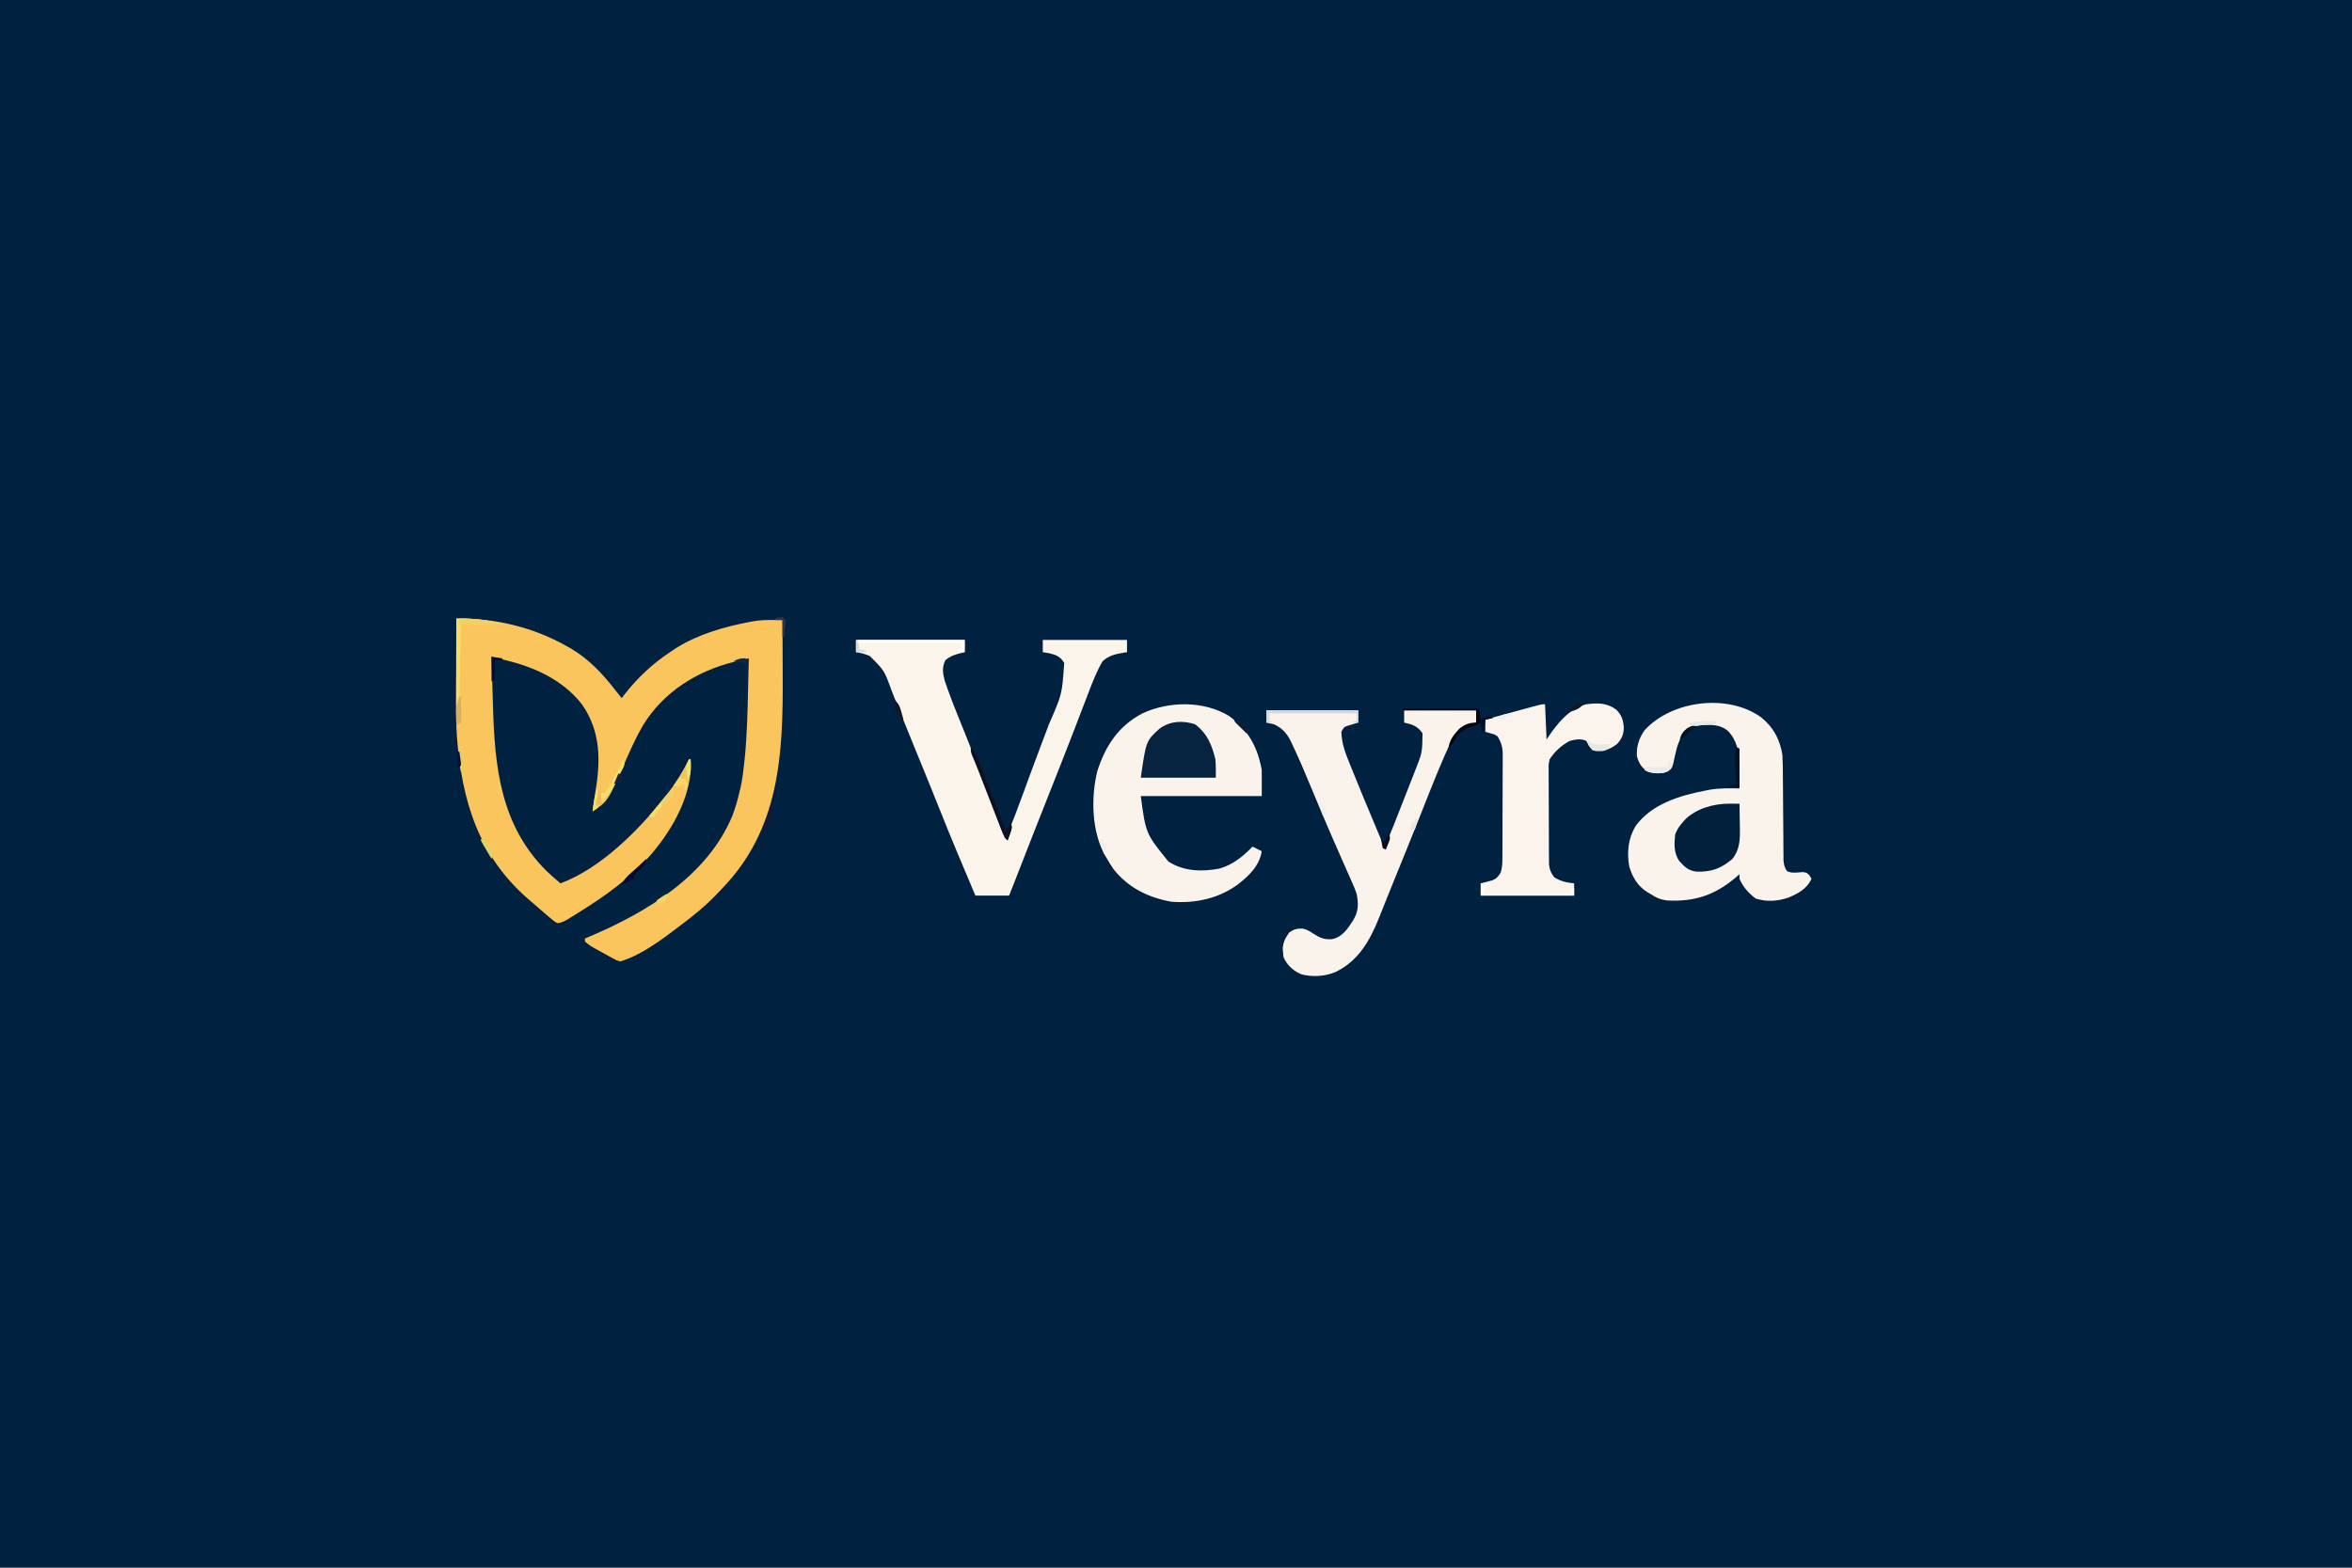
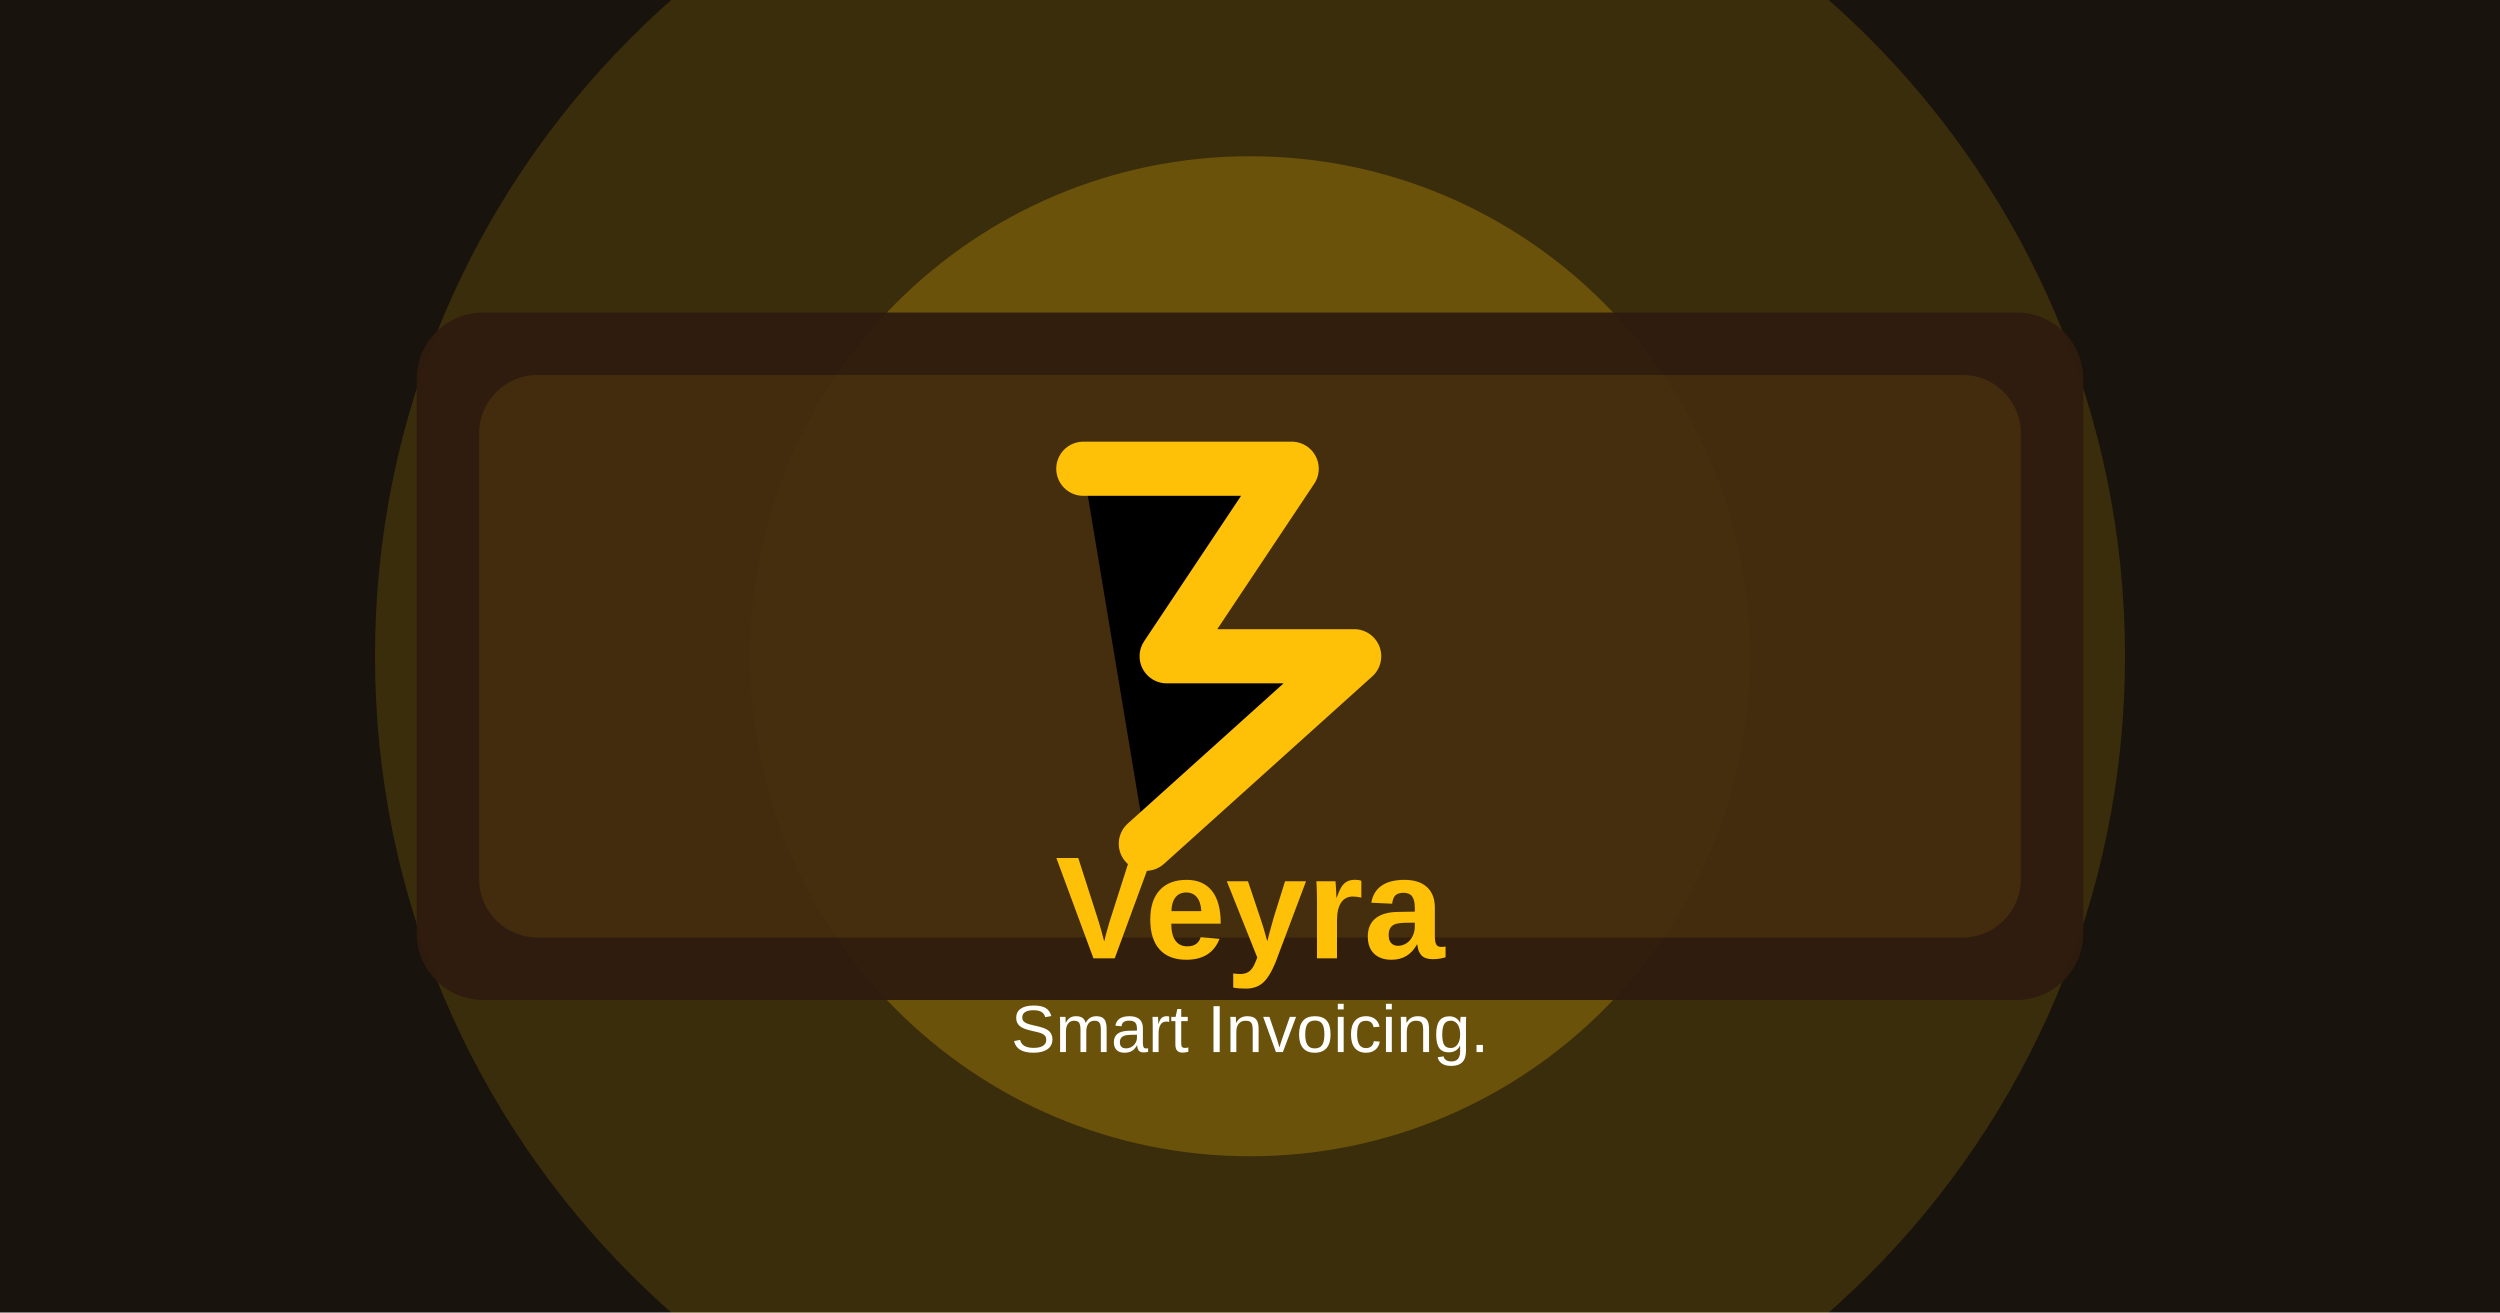
- <svg xmlns="http://www.w3.org/2000/svg" version="1.1" width="1536" height="1024">
-   <path d="M0 0 C506.88 0 1013.76 0 1536 0 C1536 337.92 1536 675.84 1536 1024 C1029.12 1024 522.24 1024 0 1024 C0 686.08 0 348.16 0 0 Z " fill="#002240" transform="translate(0,0)" />
-   <path d="M0 0 C25.127 -0.267 50.101 5.602 72 18 C72.994 18.554 73.988 19.109 75.012 19.68 C86.742 26.674 95.716 36.277 104 47 C105.331 48.668 106.664 50.336 108 52 C108.45 51.406 108.9 50.811 109.363 50.199 C118.525 38.394 128.568 29.138 141 21 C141.989 20.35 142.977 19.701 143.996 19.031 C158.301 10.18 175.142 5.348 191.562 2.25 C192.534 2.058 192.534 2.058 193.525 1.863 C197.969 1.083 202.269 0.944 206.781 0.968 C208.53 0.975 208.53 0.975 210.314 0.982 C211.201 0.988 212.087 0.994 213 1 C213.047 9.287 213.082 17.573 213.104 25.86 C213.114 29.711 213.128 33.562 213.151 37.413 C213.452 89.054 211.133 137.659 173.476 176.477 C172.067 177.93 170.676 179.4 169.285 180.871 C162.386 188.013 154.927 194.066 147 200 C146.455 200.416 145.911 200.832 145.35 201.261 C134.174 209.781 120.564 220.043 107 224 C104.752 223.357 104.752 223.357 102.496 222.113 C101.673 221.669 100.85 221.225 100.002 220.768 C99.156 220.287 98.309 219.807 97.438 219.312 C96.162 218.621 96.162 218.621 94.861 217.916 C87.2 213.716 87.2 213.716 84 211 C84 210.34 84 209.68 84 209 C84.935 208.611 85.869 208.221 86.832 207.82 C124.314 191.968 163.871 168.147 180.179 129.094 C182.235 123.849 183.705 118.481 185 113 C185.201 112.201 185.402 111.402 185.609 110.578 C186.853 105.113 187.453 99.564 188.062 94 C188.182 92.926 188.182 92.926 188.303 91.829 C189.899 76.233 190.213 60.537 190.562 44.875 C190.606 43.03 190.649 41.185 190.693 39.34 C190.799 34.893 190.9 30.447 191 26 C188.491 26.604 185.983 27.215 183.477 27.828 C182.777 27.996 182.078 28.164 181.358 28.336 C156.96 34.341 135.182 48.134 121.927 69.75 C117.289 77.675 113.604 86.028 109.929 94.43 C98.975 119.35 98.975 119.35 89 126 C89.489 121.83 90.03 117.691 90.754 113.555 C94.34 93.012 94.397 73.679 82 56 C69.678 40.318 51.533 31.904 32.535 27.324 C31.615 27.098 30.694 26.873 29.746 26.64 C27.498 26.089 25.25 25.543 23 25 C23.195 32.148 23.404 39.296 23.627 46.443 C23.73 49.765 23.829 53.087 23.919 56.409 C25.038 97.108 28.842 135.058 59 165 C61.937 167.746 64.921 170.415 68 173 C93.696 163.511 118.475 139.008 135 118 C135.846 116.957 136.692 115.914 137.539 114.871 C143.33 107.651 147.895 100.305 152 92 C152.33 92 152.66 92 153 92 C154.59 114.265 141.549 137.26 127.538 153.718 C113.721 169.583 97.457 181.099 79.688 192.188 C78.786 192.752 77.885 193.317 76.956 193.899 C76.108 194.421 75.26 194.943 74.387 195.48 C73.636 195.943 72.885 196.406 72.112 196.884 C69.979 198.011 68.406 198.777 66 199 C64.176 198.003 64.176 198.003 62.312 196.422 C61.62 195.844 60.927 195.265 60.213 194.67 C59.483 194.036 58.753 193.403 58 192.75 C56.864 191.785 56.864 191.785 55.705 190.801 C53.457 188.882 51.227 186.944 49 185 C48.41 184.493 47.82 183.985 47.212 183.462 C14.626 155.372 3.591 119.101 0.408 77.309 C-0.477 63.533 -0.216 49.7 -0.137 35.903 C-0.116 31.839 -0.108 27.775 -0.098 23.711 C-0.077 15.807 -0.043 7.904 0 0 Z " fill="#FBC55E" transform="translate(298,404)" />
-   <path d="M0 0 C7.855 6.411 12.083 14.305 13.691 24.316 C13.961 29.002 14.011 33.682 14.027 38.374 C14.035 40.745 14.056 43.116 14.079 45.487 C14.136 51.368 14.171 57.25 14.207 63.132 C14.238 68.118 14.278 73.105 14.327 78.091 C14.347 80.425 14.356 82.758 14.364 85.091 C14.377 86.521 14.39 87.95 14.404 89.38 C14.415 91.249 14.415 91.249 14.426 93.156 C14.678 96.153 15.016 97.851 16.691 100.316 C19.953 101.947 23.479 101.166 27.062 100.961 C29.691 101.316 29.691 101.316 31.539 103.328 C31.919 103.984 32.3 104.64 32.691 105.316 C29.859 111.855 23.833 115.083 17.441 117.691 C10.418 120.026 3.414 120.488 -3.684 118.254 C-8.296 114.85 -12.066 110.638 -14.309 105.316 C-14.309 104.326 -14.309 103.336 -14.309 102.316 C-14.963 102.896 -15.618 103.477 -16.293 104.074 C-30.014 115.818 -43.227 120.385 -61.166 119.512 C-65.512 119.116 -68.731 117.727 -72.309 115.316 C-73 114.927 -73.69 114.538 -74.402 114.137 C-80.79 110.109 -84.135 104.461 -86.309 97.316 C-87.915 87.941 -87.069 79.185 -82.188 70.895 C-71.492 56.219 -52.897 50.802 -35.809 47.566 C-35.157 47.438 -34.506 47.311 -33.835 47.179 C-27.348 46.051 -20.874 46.203 -14.309 46.316 C-14.332 42.19 -14.409 38.067 -14.496 33.941 C-14.502 32.785 -14.508 31.629 -14.514 30.438 C-14.725 22.129 -15.986 14.661 -22.065 8.551 C-27.041 4.526 -32.799 4.652 -38.957 4.902 C-43.327 5.442 -47.053 6.238 -50.309 9.316 C-53.602 14.278 -55.167 18.777 -56.371 24.566 C-58.165 33.153 -58.165 33.153 -61.309 35.316 C-65.968 36.87 -69.81 36.787 -74.496 35.316 C-78.327 32.592 -80.042 29.831 -81.309 25.316 C-81.751 19.12 -79.901 13.338 -76.309 8.316 C-58.447 -11.295 -21.685 -15.814 0 0 Z " fill="#FAF3EC" transform="translate(1150.309,468.6836)" />
-   <path d="M0 0 C23.43 0 46.86 0 71 0 C71 2.64 71 5.28 71 8 C70.325 8.159 69.649 8.317 68.953 8.48 C64.783 9.571 61.684 10.414 58.375 13.25 C56.131 17.737 56.668 21.722 57.909 26.499 C58.326 27.69 58.743 28.882 59.172 30.109 C59.398 30.76 59.624 31.411 59.857 32.082 C62.132 38.546 64.661 44.906 67.25 51.25 C68.303 53.853 69.353 56.458 70.402 59.062 C70.682 59.756 70.962 60.449 71.25 61.163 C74.775 69.903 78.237 78.668 81.699 87.432 C82.782 90.172 83.865 92.911 84.948 95.649 C89.337 106.751 93.686 117.869 98 129 C102.148 119.373 105.785 109.595 109.375 99.75 C110.607 96.381 111.842 93.012 113.078 89.645 C113.395 88.78 113.713 87.915 114.04 87.023 C116.366 80.695 118.728 74.382 121.109 68.074 C121.447 67.18 121.784 66.286 122.131 65.365 C123.447 61.878 124.763 58.391 126.087 54.907 C134.593 35.494 134.593 35.494 136 15 C133.367 10.838 130.813 9.767 126.188 8.688 C124.795 8.44 123.4 8.204 122 8 C122 5.36 122 2.72 122 0 C140.15 0 158.3 0 177 0 C177 2.64 177 5.28 177 8 C176.348 8.098 175.695 8.196 175.023 8.297 C169.519 9.239 165.201 10.092 161 14 C157.299 20.328 154.619 27.171 152.023 34.008 C151.661 34.95 151.298 35.893 150.924 36.864 C150.144 38.892 149.366 40.92 148.59 42.949 C146.489 48.442 144.371 53.928 142.254 59.414 C141.819 60.543 141.383 61.673 140.935 62.836 C136.464 74.419 131.896 85.962 127.312 97.5 C119.528 117.107 111.824 136.745 104.181 156.408 C102.805 159.946 101.41 163.475 100 167 C92.74 167 85.48 167 78 167 C70.085 148.338 62.193 129.675 54.719 110.831 C49.489 97.661 44.112 84.552 38.73 71.443 C35.175 62.783 31.635 54.118 28.168 45.422 C27.58 43.953 26.992 42.484 26.404 41.015 C25.338 38.354 24.283 35.688 23.235 33.02 C18.495 19.878 18.495 19.878 8.938 10.438 C6.02 9.245 3.139 8.392 0 8 C0 5.36 0 2.72 0 0 Z " fill="#FAF4EB" transform="translate(559,418)" />
-   <path d="M0 0 C12.405 9.018 18.565 20.186 21.25 35.25 C21.25 40.86 21.25 46.47 21.25 52.25 C-4.82 52.25 -30.89 52.25 -57.75 52.25 C-54.485 76.765 -54.485 76.765 -39.762 94.93 C-29.774 101.484 -17.749 101.784 -6.309 99.59 C2.612 96.958 8.831 91.783 15.25 85.25 C18.25 86.75 18.25 86.75 21.25 88.25 C19.767 97.875 12.691 104.537 5.25 110.25 C-7.316 119.319 -22.45 122.428 -37.75 121.25 C-52.882 118.52 -65.896 112.181 -75.566 99.953 C-77.07 97.767 -78.432 95.552 -79.75 93.25 C-80.116 92.662 -80.482 92.074 -80.859 91.469 C-89.9 75.613 -90.373 53.42 -86.188 36.062 C-80.832 19.472 -72.441 6.548 -56.75 -1.75 C-39.394 -9.848 -16.498 -10.131 0 0 Z " fill="#FAF3EB" transform="translate(802.75,467.75)" />
-   <path d="M0 0 C19.8 0 39.6 0 60 0 C60 2.64 60 5.28 60 8 C59.374 8.182 58.747 8.364 58.102 8.551 C57.284 8.802 56.467 9.054 55.625 9.312 C54.407 9.678 54.407 9.678 53.164 10.051 C50.668 10.914 50.668 10.914 49 14 C49.17 21.771 51.708 28.179 54.625 35.312 C55.099 36.496 55.573 37.68 56.062 38.9 C60.963 51.101 66.046 63.231 71.135 75.355 C71.609 76.484 71.609 76.484 72.092 77.636 C72.687 79.053 73.284 80.47 73.881 81.887 C75.009 84.573 76.078 87.235 77 90 C81.552 79.35 85.743 68.558 89.958 57.771 C91.193 54.611 92.431 51.452 93.67 48.293 C94.461 46.271 95.252 44.249 96.043 42.227 C96.411 41.289 96.778 40.351 97.157 39.385 C101.837 27.571 101.837 27.571 102 15 C98.798 10.246 95.358 9.156 90 8 C90 5.36 90 2.72 90 0 C105.51 0 121.02 0 137 0 C137 2.64 137 5.28 137 8 C136.348 8.196 135.695 8.392 135.023 8.594 C134.149 8.893 133.275 9.192 132.375 9.5 C131.516 9.778 130.658 10.057 129.773 10.344 C123.34 14.186 120.018 21.319 117.125 28 C116.76 28.827 116.394 29.654 116.018 30.506 C110.055 44.229 104.662 58.202 99.143 72.107 C94.03 84.973 88.807 97.795 83.589 110.618 C81.912 114.743 80.246 118.873 78.594 123.009 C77.845 124.885 77.092 126.759 76.339 128.634 C75.446 130.859 74.557 133.087 73.675 135.318 C67.572 150.465 60.248 163.671 45 171 C38.189 173.827 29.692 174.321 22.559 172.312 C17.393 169.96 13.42 166.387 11.188 161.062 C11.126 160.382 11.064 159.701 11 159 C10.897 157.907 10.794 156.814 10.688 155.688 C11.086 150.982 12.339 148.877 15 145 C18.12 142.92 19.982 142.477 23.695 142.531 C26.6 143.122 28.47 144.37 30.938 146 C35.094 148.694 38.01 149.856 42.977 149.438 C49.682 147.988 52.948 142.856 56.516 137.449 C60.215 131.345 60.281 126.829 59 120 C58.02 116.923 56.745 114.018 55.414 111.078 C55.045 110.236 54.676 109.394 54.296 108.526 C53.083 105.763 51.854 103.006 50.625 100.25 C48.887 96.304 47.157 92.355 45.426 88.406 C44.98 87.392 44.534 86.378 44.074 85.334 C40.914 78.135 37.83 70.908 34.793 63.656 C34.162 62.152 34.162 62.152 33.519 60.617 C31.889 56.723 30.26 52.828 28.641 48.929 C24.879 39.878 21.074 30.851 16.824 22.016 C16.527 21.374 16.229 20.732 15.923 20.071 C13.419 15.011 10.125 11.366 4.883 9.074 C4.303 8.947 3.723 8.819 3.125 8.688 C2.094 8.461 1.062 8.234 0 8 C0 5.36 0 2.72 0 0 Z " fill="#F9F3EB" transform="translate(827,464)" />
-   <path d="M0 0 C0.495 11.385 0.495 11.385 1 23 C2.702 20.525 2.702 20.525 4.438 18 C10.252 10.045 17.112 2.468 27 0 C34.194 -0.929 40.518 -0.977 46.477 3.523 C50.127 7.062 51.164 10.558 51.438 15.5 C51.255 20.018 50.089 22.594 47 26 C42.417 29.415 38.765 30.76 33.016 30.535 C31 30 31 30 28.562 27.062 C27.789 25.547 27.789 25.547 27 24 C23.439 22.219 19.759 23.027 16 24 C10.803 26.83 6.178 30.987 3 36 C2.265 39.463 2.265 39.463 2.385 43.211 C2.379 43.906 2.374 44.601 2.368 45.318 C2.356 47.599 2.38 49.879 2.406 52.16 C2.408 53.754 2.408 55.348 2.406 56.941 C2.408 60.274 2.426 63.607 2.458 66.94 C2.498 71.206 2.502 75.471 2.495 79.737 C2.491 83.026 2.504 86.314 2.521 89.602 C2.528 91.175 2.531 92.748 2.53 94.321 C2.532 96.52 2.553 98.719 2.58 100.918 C2.588 102.168 2.597 103.418 2.606 104.706 C3.033 108.279 3.837 110.152 6 113 C10.227 115.69 14.047 116.505 19 117 C19 119.64 19 122.28 19 125 C-1.13 125 -21.26 125 -42 125 C-42 122.36 -42 119.72 -42 117 C-41.313 116.83 -40.626 116.66 -39.918 116.484 C-39.017 116.242 -38.116 116 -37.188 115.75 C-36.294 115.518 -35.401 115.286 -34.48 115.047 C-31.571 113.819 -30.6 112.685 -29 110 C-27.805 106.415 -27.845 103.143 -27.839 99.411 C-27.834 98.64 -27.829 97.869 -27.824 97.074 C-27.809 94.522 -27.802 91.97 -27.797 89.418 C-27.791 87.643 -27.785 85.868 -27.78 84.093 C-27.769 80.37 -27.763 76.647 -27.76 72.924 C-27.754 68.159 -27.73 63.394 -27.702 58.629 C-27.683 54.962 -27.678 51.295 -27.676 47.627 C-27.673 45.871 -27.665 44.115 -27.652 42.358 C-27.635 39.898 -27.637 37.438 -27.644 34.977 C-27.634 34.256 -27.625 33.534 -27.616 32.79 C-27.654 28.136 -28.541 24.951 -31 21 C-32.979 19.677 -32.979 19.677 -35.188 19.125 C-36.446 18.754 -37.704 18.383 -39 18 C-39 15.36 -39 12.72 -39 10 C-33.768 8.573 -28.535 7.149 -23.302 5.728 C-21.521 5.243 -19.74 4.758 -17.959 4.272 C-15.403 3.575 -12.846 2.881 -10.289 2.188 C-9.49 1.969 -8.691 1.75 -7.868 1.525 C-2.228 0 -2.228 0 0 0 Z " fill="#FBF4EC" transform="translate(1009,460)" />
-   <path d="M0 0 C1.756 0.014 1.756 0.014 3.547 0.027 C4.439 0.039 5.331 0.051 6.25 0.062 C6.338 4.229 6.391 8.395 6.438 12.562 C6.463 13.736 6.488 14.909 6.514 16.117 C6.578 23.756 6.471 30.106 1.453 36.27 C-6.032 42.423 -11.934 44.661 -21.719 44.414 C-27.071 43.793 -29.577 41.362 -33.062 37.5 C-36.719 32.219 -36.435 26.256 -35.75 20.062 C-34.58 16.899 -32.968 14.587 -30.75 12.062 C-30.04 11.248 -30.04 11.248 -29.316 10.418 C-21.844 3.058 -10.235 -0.102 0 0 Z " fill="#01203C" transform="translate(1129.75,524.9375)" />
-   <path d="M0 0 C7.994 6.044 11.009 13.466 13.312 23.062 C13.655 27.007 13.562 30.978 13.562 34.938 C-2.607 34.938 -18.777 34.938 -35.438 34.938 C-31.995 10.839 -31.995 10.839 -22.938 2.688 C-15.975 -2.186 -8.124 -2.511 0 0 Z " fill="#06243F" transform="translate(780.4375,473.0625)" />
-   <path d="M0 0 C7.349 0 13.617 0.18 20.688 1.5 C21.901 1.715 21.901 1.715 23.139 1.934 C25.094 2.281 27.047 2.639 29 3 C29 3.33 29 3.66 29 4 C20.42 4 11.84 4 3 4 C2.67 21.16 2.34 38.32 2 56 C1.01 56.495 1.01 56.495 0 57 C0 38.19 0 19.38 0 0 Z " fill="#FADB64" transform="translate(298,404)" />
-   <path d="M0 0 C19.8 0 39.6 0 60 0 C60 2.64 60 5.28 60 8 C58.35 8 56.7 8 55 8 C56.32 7.67 57.64 7.34 59 7 C59 5.35 59 3.7 59 2 C40.19 2 21.38 2 2 2 C2 3.65 2 5.3 2 7 C2.99 7.33 3.98 7.66 5 8 C3.35 8 1.7 8 0 8 C0 5.36 0 2.72 0 0 Z " fill="#D6D9DD" transform="translate(827,464)" />
-   <path d="M0 0 C6.96 -0.025 13.92 -0.043 20.88 -0.055 C23.25 -0.06 25.62 -0.067 27.99 -0.075 C31.388 -0.088 34.786 -0.093 38.184 -0.098 C39.25 -0.103 40.317 -0.108 41.416 -0.113 C42.887 -0.113 42.887 -0.113 44.388 -0.114 C45.257 -0.116 46.125 -0.118 47.02 -0.12 C49 0 49 0 50 1 C50.455 3.655 50.702 6.322 51 9 C48.242 10.839 46.787 11.365 43.688 12.125 C38.157 13.879 36.001 17.262 33 22 C32.01 23.341 31.013 24.676 30 26 C30.337 20.603 33.428 16.819 37 13 C40.606 10.21 43.337 9 48 9 C48 6.36 48 3.72 48 1 C32.16 1 16.32 1 0 1 C0 0.67 0 0.34 0 0 Z M59 6 C57.35 6.33 55.7 6.66 54 7 C53.67 9.64 53.34 12.28 53 15 C52.67 15 52.34 15 52 15 C51.67 12.36 51.34 9.72 51 7 C55.625 4.875 55.625 4.875 59 6 Z " fill="#030712" transform="translate(916,463)" />
-   <path d="M0 0 C2.361 2.906 3.822 5.651 5.177 9.136 C5.577 10.156 5.977 11.177 6.389 12.229 C6.811 13.324 7.233 14.419 7.668 15.547 C8.108 16.673 8.547 17.8 9 18.96 C10.402 22.554 11.795 26.152 13.188 29.75 C14.137 32.189 15.087 34.628 16.037 37.066 C18.365 43.042 20.685 49.02 23 55 C23.99 53.02 24.98 51.04 26 49 C27.16 52.479 26.775 53.342 25.562 56.688 C25.131 57.9 25.131 57.9 24.691 59.137 C24.463 59.752 24.235 60.366 24 61 C21.869 58.869 21.26 57.486 20.184 54.709 C19.837 53.82 19.489 52.932 19.132 52.016 C18.761 51.052 18.39 50.087 18.008 49.094 C17.621 48.099 17.233 47.105 16.834 46.08 C15.593 42.889 14.359 39.694 13.125 36.5 C11.897 33.335 10.667 30.17 9.437 27.005 C8.672 25.036 7.909 23.066 7.146 21.095 C6.616 19.724 6.616 19.724 6.075 18.326 C5.564 17.003 5.564 17.003 5.043 15.654 C4.326 13.83 3.593 12.012 2.846 10.199 C2.295 8.864 2.295 8.864 1.734 7.502 C1.401 6.708 1.068 5.913 0.725 5.095 C0 3 0 3 0 0 Z " fill="#0C1120" transform="translate(634,488)" />
-   <path d="M0 0 C23.1 0 46.2 0 70 0 C70 2.64 70 5.28 70 8 C68.35 8 66.7 8 65 8 C65.33 7.34 65.66 6.68 66 6 C66.66 6 67.32 6 68 6 C67.505 4.02 67.505 4.02 67 2 C44.89 2 22.78 2 0 2 C0 1.34 0 0.68 0 0 Z " fill="#FDFDFC" transform="translate(560,418)" />
-   <path d="M0 0 C2.31 0 4.62 0 7 0 C6.361 0.227 5.721 0.454 5.062 0.688 C4.382 1.121 3.701 1.554 3 2 C2.67 3.65 2.34 5.3 2 7 C20.81 7 39.62 7 59 7 C59 5.68 59 4.36 59 3 C59.66 3 60.32 3 61 3 C61 4.65 61 6.3 61 8 C40.87 8 20.74 8 0 8 C0 5.36 0 2.72 0 0 Z " fill="#FDFDFC" transform="translate(967,577)" />
-   <path d="M0 0 C0.33 0 0.66 0 1 0 C1.374 7.474 0.041 13.821 -2 21 C-2.33 21 -2.66 21 -3 21 C-3 19.35 -3 17.7 -3 16 C-4.176 16.526 -4.176 16.526 -5.375 17.062 C-6.674 17.527 -6.674 17.527 -8 18 C-8.66 17.67 -9.32 17.34 -10 17 C-9.529 16.276 -9.059 15.551 -8.574 14.805 C-3.932 7.6 -3.932 7.6 0 0 Z " fill="#EBC562" transform="translate(450,496)" />
-   <path d="M0 0 C6.397 -0.154 12.277 0.352 18.562 1.5 C19.38 1.643 20.198 1.786 21.041 1.934 C23.029 2.282 25.014 2.64 27 3 C27 3.33 27 3.66 27 4 C18.09 4 9.18 4 0 4 C0 2.68 0 1.36 0 0 Z " fill="#F1D064" transform="translate(300,404)" />
-   <path d="M0 0 C0.66 0.33 1.32 0.66 2 1 C2 9.25 2 17.5 2 26 C-0.31 26 -2.62 26 -5 26 C-5 25.67 -5 25.34 -5 25 C-3.35 24.67 -1.7 24.34 0 24 C-0.084 22.686 -0.168 21.373 -0.254 20.02 C-0.357 18.284 -0.46 16.548 -0.562 14.812 C-0.619 13.948 -0.675 13.084 -0.732 12.193 C-0.976 7.953 -1.158 4.142 0 0 Z " fill="#031122" transform="translate(1134,488)" />
-   <path d="M0 0 C0.33 0 0.66 0 1 0 C1.312 2.25 1.312 2.25 1 5 C-1.188 7 -1.188 7 -4 9 C-7.334 12.096 -9.827 14.997 -12 19 C-12.99 18.67 -13.98 18.34 -15 18 C-4.171 4.693 -4.171 4.693 0 0 Z " fill="#F2CE64" transform="translate(439,515)" />
-   <path d="M0 0 C1 3 1 3 0.275 4.99 C-0.117 5.732 -0.51 6.474 -0.914 7.238 C-1.346 8.059 -1.778 8.879 -2.223 9.725 C-2.685 10.579 -3.148 11.433 -3.625 12.312 C-4.065 13.155 -4.504 13.997 -4.957 14.865 C-7.55 19.729 -10.241 23.958 -14 28 C-14.33 28 -14.66 28 -15 28 C-15 26.02 -15 24.04 -15 22 C-14.01 22 -13.02 22 -12 22 C-10.496 20.186 -10.496 20.186 -9.188 17.75 C-8.673 16.85 -8.159 15.95 -7.629 15.023 C-4.963 10.076 -2.451 5.058 0 0 Z " fill="#F4DF68" transform="translate(407,496)" />
-   <path d="M0 0 C0.66 1.32 1.32 2.64 2 4 C-0.625 7.875 -0.625 7.875 -4 9 C-8.562 9.253 -11.872 9.002 -16 7 C-16 6.34 -16 5.68 -16 5 C-11.05 5 -6.1 5 -1 5 C-0.67 3.35 -0.34 1.7 0 0 Z " fill="#EBEBEA" transform="translate(1090,496)" />
-   <path d="M0 0 C3.172 3.435 3.458 6.153 3.688 10.75 C3.753 11.92 3.819 13.091 3.887 14.297 C3.924 15.189 3.961 16.081 4 17 C3.01 16.67 2.02 16.34 1 16 C-0.129 10.639 -0.097 5.447 0 0 Z " fill="#EECB62" transform="translate(300,488)" />
-   <path d="M0 0 C1.328 3.699 0.667 6.316 -0.312 10.062 C-0.709 11.627 -0.709 11.627 -1.113 13.223 C-2 16 -2 16 -4 19 C-4.66 18.67 -5.32 18.34 -6 18 C-4.235 11.893 -2.304 5.926 0 0 Z " fill="#111A3A" transform="translate(504,525)" />
-   <path d="M0 0 C2.31 0.33 4.62 0.66 7 1 C7 1.33 7 1.66 7 2 C5.35 2 3.7 2 2 2 C2 6.29 2 10.58 2 15 C1.01 15.495 1.01 15.495 0 16 C0 10.72 0 5.44 0 0 Z " fill="#030936" transform="translate(321,429)" />
-   <path d="M0 0 C0 3 0 3 -1.75 4.973 C-2.493 5.662 -3.235 6.352 -4 7.062 C-5.368 8.338 -6.711 9.644 -8 11 C-8 11.66 -8 12.32 -8 13 C-10.667 14.333 -13.333 15.667 -16 17 C-14.47 13.219 -12.181 11.148 -9.125 8.5 C-5.976 5.755 -2.921 2.989 0 0 Z " fill="#020A34" transform="translate(422,561)" />
-   <path d="M0 0 C0.33 0.66 0.66 1.32 1 2 C0.108 2.061 -0.784 2.121 -1.703 2.184 C-3.459 2.309 -3.459 2.309 -5.25 2.438 C-6.99 2.559 -6.99 2.559 -8.766 2.684 C-11.31 2.932 -13.56 3.281 -16 4 C-16.33 3.01 -16.66 2.02 -17 1 C-11.334 -0.225 -5.763 -0.092 0 0 Z " fill="#E6E9EA" transform="translate(1120,471)" />
-   <path d="M0 0 C0.367 0.491 0.735 0.982 1.113 1.488 C3.808 3.648 5.787 3.297 9.188 3.188 C10.818 3.147 10.818 3.147 12.48 3.105 C13.312 3.071 14.143 3.036 15 3 C12.62 6.837 12.62 6.837 9.844 7.566 C7.462 7.562 5.329 7.516 3 7 C0.896 4.578 0 3.218 0 0 Z " fill="#E8E8E5" transform="translate(1037,483)" />
-   <path d="M0 0 C0.33 0 0.66 0 1 0 C1.081 2.792 1.14 5.582 1.188 8.375 C1.213 9.169 1.238 9.963 1.264 10.781 C1.29 12.856 1.155 14.931 1 17 C0.01 17.66 -0.98 18.32 -2 19 C-2.055 16.959 -2.093 14.917 -2.125 12.875 C-2.148 11.738 -2.171 10.601 -2.195 9.43 C-1.997 5.942 -1.252 3.245 0 0 Z " fill="#DAAF5B" transform="translate(300,455)" />
-   <path d="M0 0 C1.32 0.33 2.64 0.66 4 1 C4.625 3.312 4.625 3.312 5 6 C4.01 7.485 4.01 7.485 3 9 C3 7.35 3 5.7 3 4 C1.824 4.526 1.824 4.526 0.625 5.062 C-0.674 5.527 -0.674 5.527 -2 6 C-2.66 5.67 -3.32 5.34 -4 5 C-2.68 3.35 -1.36 1.7 0 0 Z " fill="#F9D764" transform="translate(444,508)" />
-   <path d="M0 0 C0.536 0.247 1.073 0.495 1.625 0.75 C0.903 0.977 0.181 1.204 -0.562 1.438 C-3.912 3 -5.847 5.086 -8.375 7.75 C-9.365 8.245 -9.365 8.245 -10.375 8.75 C-9.377 5.157 -8.427 3.793 -5.5 1.375 C-2.375 -0.25 -2.375 -0.25 0 0 Z " fill="#061122" transform="translate(1107.375,474.25)" />
-   <path d="M0 0 C1.245 3.595 0.706 6.313 0 10 C0 10.99 0 11.98 0 13 C-0.99 13.66 -1.98 14.32 -3 15 C-2.449 9.761 -1.571 5.026 0 0 Z " fill="#F1E26C" transform="translate(390,515)" />
-   <path d="M0 0 C3.488 1.163 4.066 1.973 6 5 C8.178 9.465 8.178 9.465 7 13 C5.831 11.022 4.665 9.043 3.5 7.062 C2.85 5.96 2.201 4.858 1.531 3.723 C0 1 0 1 0 0 Z " fill="#E3D166" transform="translate(314,548)" />
-   <path d="M0 0 C0.33 0 0.66 0 1 0 C1.054 1.416 1.093 2.833 1.125 4.25 C1.148 5.039 1.171 5.828 1.195 6.641 C0.983 9.207 0.287 10.792 -1 13 C-1.224 11.586 -1.428 10.168 -1.625 8.75 C-1.741 7.961 -1.857 7.172 -1.977 6.359 C-2.003 3.678 -1.366 2.273 0 0 Z " fill="#F3E06A" transform="translate(450,496)" />
-   <path d="M0 0 C2.873 2.422 3.708 4.597 4.688 8.188 C4.939 9.089 5.19 9.99 5.449 10.918 C5.631 11.605 5.813 12.292 6 13 C5.34 13 4.68 13 4 13 C3.324 11.588 2.66 10.17 2 8.75 C1.629 7.961 1.258 7.172 0.875 6.359 C0 4 0 4 0 0 Z " fill="#0F1929" transform="translate(584,457)" />
-   <path d="M0 0 C1.136 3.409 0.867 4.003 -0.438 7.188 C-0.725 7.903 -1.012 8.618 -1.309 9.355 C-1.537 9.898 -1.765 10.441 -2 11 C-2.66 10.67 -3.32 10.34 -4 10 C-4.625 6.938 -4.625 6.938 -5 4 C-4.34 4.66 -3.68 5.32 -3 6 C-2.01 4.02 -1.02 2.04 0 0 Z " fill="#0A0F1C" transform="translate(907,544)" />
-   <path d="M0 0 C0 3 0 3 -1.375 4.438 C-1.911 4.953 -2.447 5.469 -3 6 C-4.176 8.1 -4.176 8.1 -5 10 C-5.99 9.67 -6.98 9.34 -8 9 C-6.855 7.687 -5.709 6.375 -4.562 5.062 C-3.924 4.332 -3.286 3.601 -2.629 2.848 C-1.775 1.879 -0.913 0.913 0 0 Z " fill="#F6DF67" transform="translate(432,524)" />
-   <path d="M0 0 C2 2 2 2 2 6 C3.65 6.33 5.3 6.66 7 7 C7 7.33 7 7.66 7 8 C4.69 8 2.38 8 0 8 C0 5.36 0 2.72 0 0 Z " fill="#D8DEE0" transform="translate(559,418)" />
-   <path d="M0 0 C0.66 0.33 1.32 0.66 2 1 C0.25 3.5 0.25 3.5 -2 6 C-3.32 6 -4.64 6 -6 6 C-6 5.34 -6 4.68 -6 4 C-4.039 2.611 -2.038 1.274 0 0 Z " fill="#F1D464" transform="translate(435,584)" />
-   <path d="M0 0 C0.66 0 1.32 0 2 0 C2 0.99 2 1.98 2 3 C2.66 3 3.32 3 4 3 C4.625 4.812 4.625 4.812 5 7 C4.01 8.485 4.01 8.485 3 10 C2.01 6.7 1.02 3.4 0 0 Z " fill="#EDEFED" transform="translate(718,548)" />
-   <path d="M0 0 C0.66 0 1.32 0 2 0 C2 0.66 2 1.32 2 2 C2.66 2 3.32 2 4 2 C4.33 3.98 4.66 5.96 5 8 C4.01 8.495 4.01 8.495 3 9 C2.01 6.03 1.02 3.06 0 0 Z " fill="#EFEFEE" transform="translate(861,524)" />
-   <path d="M0 0 C-1.65 0.33 -3.3 0.66 -5 1 C-5.33 3.64 -5.66 6.28 -6 9 C-6.33 9 -6.66 9 -7 9 C-7.33 6.36 -7.66 3.72 -8 1 C-3.375 -1.125 -3.375 -1.125 0 0 Z " fill="#000C23" transform="translate(975,469)" />
-   <path d="M0 0 C0 1.98 0 3.96 0 6 C-0.33 5.01 -0.66 4.02 -1 3 C-3.31 2.67 -5.62 2.34 -8 2 C-4.912 0.235 -3.767 0 0 0 Z " fill="#172640" transform="translate(487,430)" />
-   <path d="M0 0 C1.16 3.479 0.775 4.342 -0.438 7.688 C-0.869 8.9 -0.869 8.9 -1.309 10.137 C-1.537 10.752 -1.765 11.366 -2 12 C-2.66 11.34 -3.32 10.68 -4 10 C-4 9.01 -4 8.02 -4 7 C-3.34 7 -2.68 7 -2 7 C-1.34 4.69 -0.68 2.38 0 0 Z " fill="#0B111D" transform="translate(660,537)" />
-   <path d="M0 0 C0.33 0 0.66 0 1 0 C1.33 2.97 1.66 5.94 2 9 C0.68 9.33 -0.64 9.66 -2 10 C-1.34 6.7 -0.68 3.4 0 0 Z " fill="#EEBB5D" transform="translate(391,516)" />
-   <path d="M0 0 C0.33 0 0.66 0 1 0 C1.222 1.456 1.427 2.915 1.625 4.375 C1.741 5.187 1.857 5.999 1.977 6.836 C1.984 7.55 1.992 8.264 2 9 C1.34 9.66 0.68 10.32 0 11 C-1.26 8.479 -0.919 7.146 -0.562 4.375 C-0.461 3.558 -0.359 2.74 -0.254 1.898 C-0.17 1.272 -0.086 0.645 0 0 Z " fill="#061237" transform="translate(299,491)" />
-   <path d="M0 0 C3.817 1.555 6.192 4.036 9 7 C8.67 7.66 8.34 8.32 8 9 C6.664 7.691 5.331 6.377 4 5.062 C3.257 4.332 2.515 3.601 1.75 2.848 C0 1 0 1 0 0 Z " fill="#131B2A" transform="translate(806,470)" />
-   <path d="M0 0 C-1.65 0.33 -3.3 0.66 -5 1 C-5 1.66 -5 2.32 -5 3 C-7.97 2.505 -7.97 2.505 -11 2 C-7 -0.069 -4.436 -1.377 0 0 Z " fill="#EDEEEF" transform="translate(988,467)" />
-   <path d="M0 0 C0.66 0.66 1.32 1.32 2 2 C1.977 4.602 1.977 4.602 1.625 7.625 C1.514 8.628 1.403 9.631 1.289 10.664 C1.194 11.435 1.098 12.206 1 13 C0.67 13 0.34 13 0 13 C0 9.37 0 5.74 0 2 C-1.65 2 -3.3 2 -5 2 C-5 1.67 -5 1.34 -5 1 C-2.625 0.375 -2.625 0.375 0 0 Z " fill="#2E3346" transform="translate(511,403)" />
-   <path d="M0 0 C0.66 0 1.32 0 2 0 C1.34 2.31 0.68 4.62 0 7 C-0.99 7 -1.98 7 -3 7 C-2.67 5.35 -2.34 3.7 -2 2 C-1.34 2 -0.68 2 0 2 C0 1.34 0 0.68 0 0 Z " fill="#E6E7E5" transform="translate(924,535)" />
-   <path d="M0 0 C0.66 0.66 1.32 1.32 2 2 C1.625 4.125 1.625 4.125 1 6 C-0.32 6.33 -1.64 6.66 -3 7 C-2.01 4.69 -1.02 2.38 0 0 Z " fill="#141E3C" transform="translate(404,505)" />
-   <path d="M0 0 C1.114 0.155 1.114 0.155 2.25 0.312 C-0.28 3.404 -2.975 4.222 -6.75 5.312 C-3.427 0.389 -3.427 0.389 0 0 Z " fill="#0E1827" transform="translate(1031.75,459.6875)" />
+ <svg xmlns="http://www.w3.org/2000/svg" width="1200" height="630" viewBox="0 0 1200 630">
+   <rect width="1200" height="630" fill="#18130c" />
+   <circle cx="600" cy="315" r="420" fill="#FFC107" opacity="0.15" />
+   <circle cx="600" cy="315" r="240" fill="#FFC107" opacity="0.25" />
+   <rect x="200" y="150" width="800" height="330" rx="32" fill="#2E1B0E" opacity="0.95" />
+   <rect x="230" y="180" width="740" height="270" rx="28" fill="#FFC107" opacity="0.1" />
+   <path d="M520 225L620 225L560 315L650 315L550 405" stroke="#FFC107" stroke-width="26" stroke-linecap="round" stroke-linejoin="round" />
+   <text x="600" y="460" text-anchor="middle" fill="#FFC107" font-size="70" font-weight="700" font-family="Arial, sans-serif">
+     Veyra
+   </text>
+   <text x="600" y="505" text-anchor="middle" fill="#ffffff" font-size="32" font-weight="400" font-family="Arial, sans-serif">
+     Smart Invoicing.
+   </text>
</svg>
